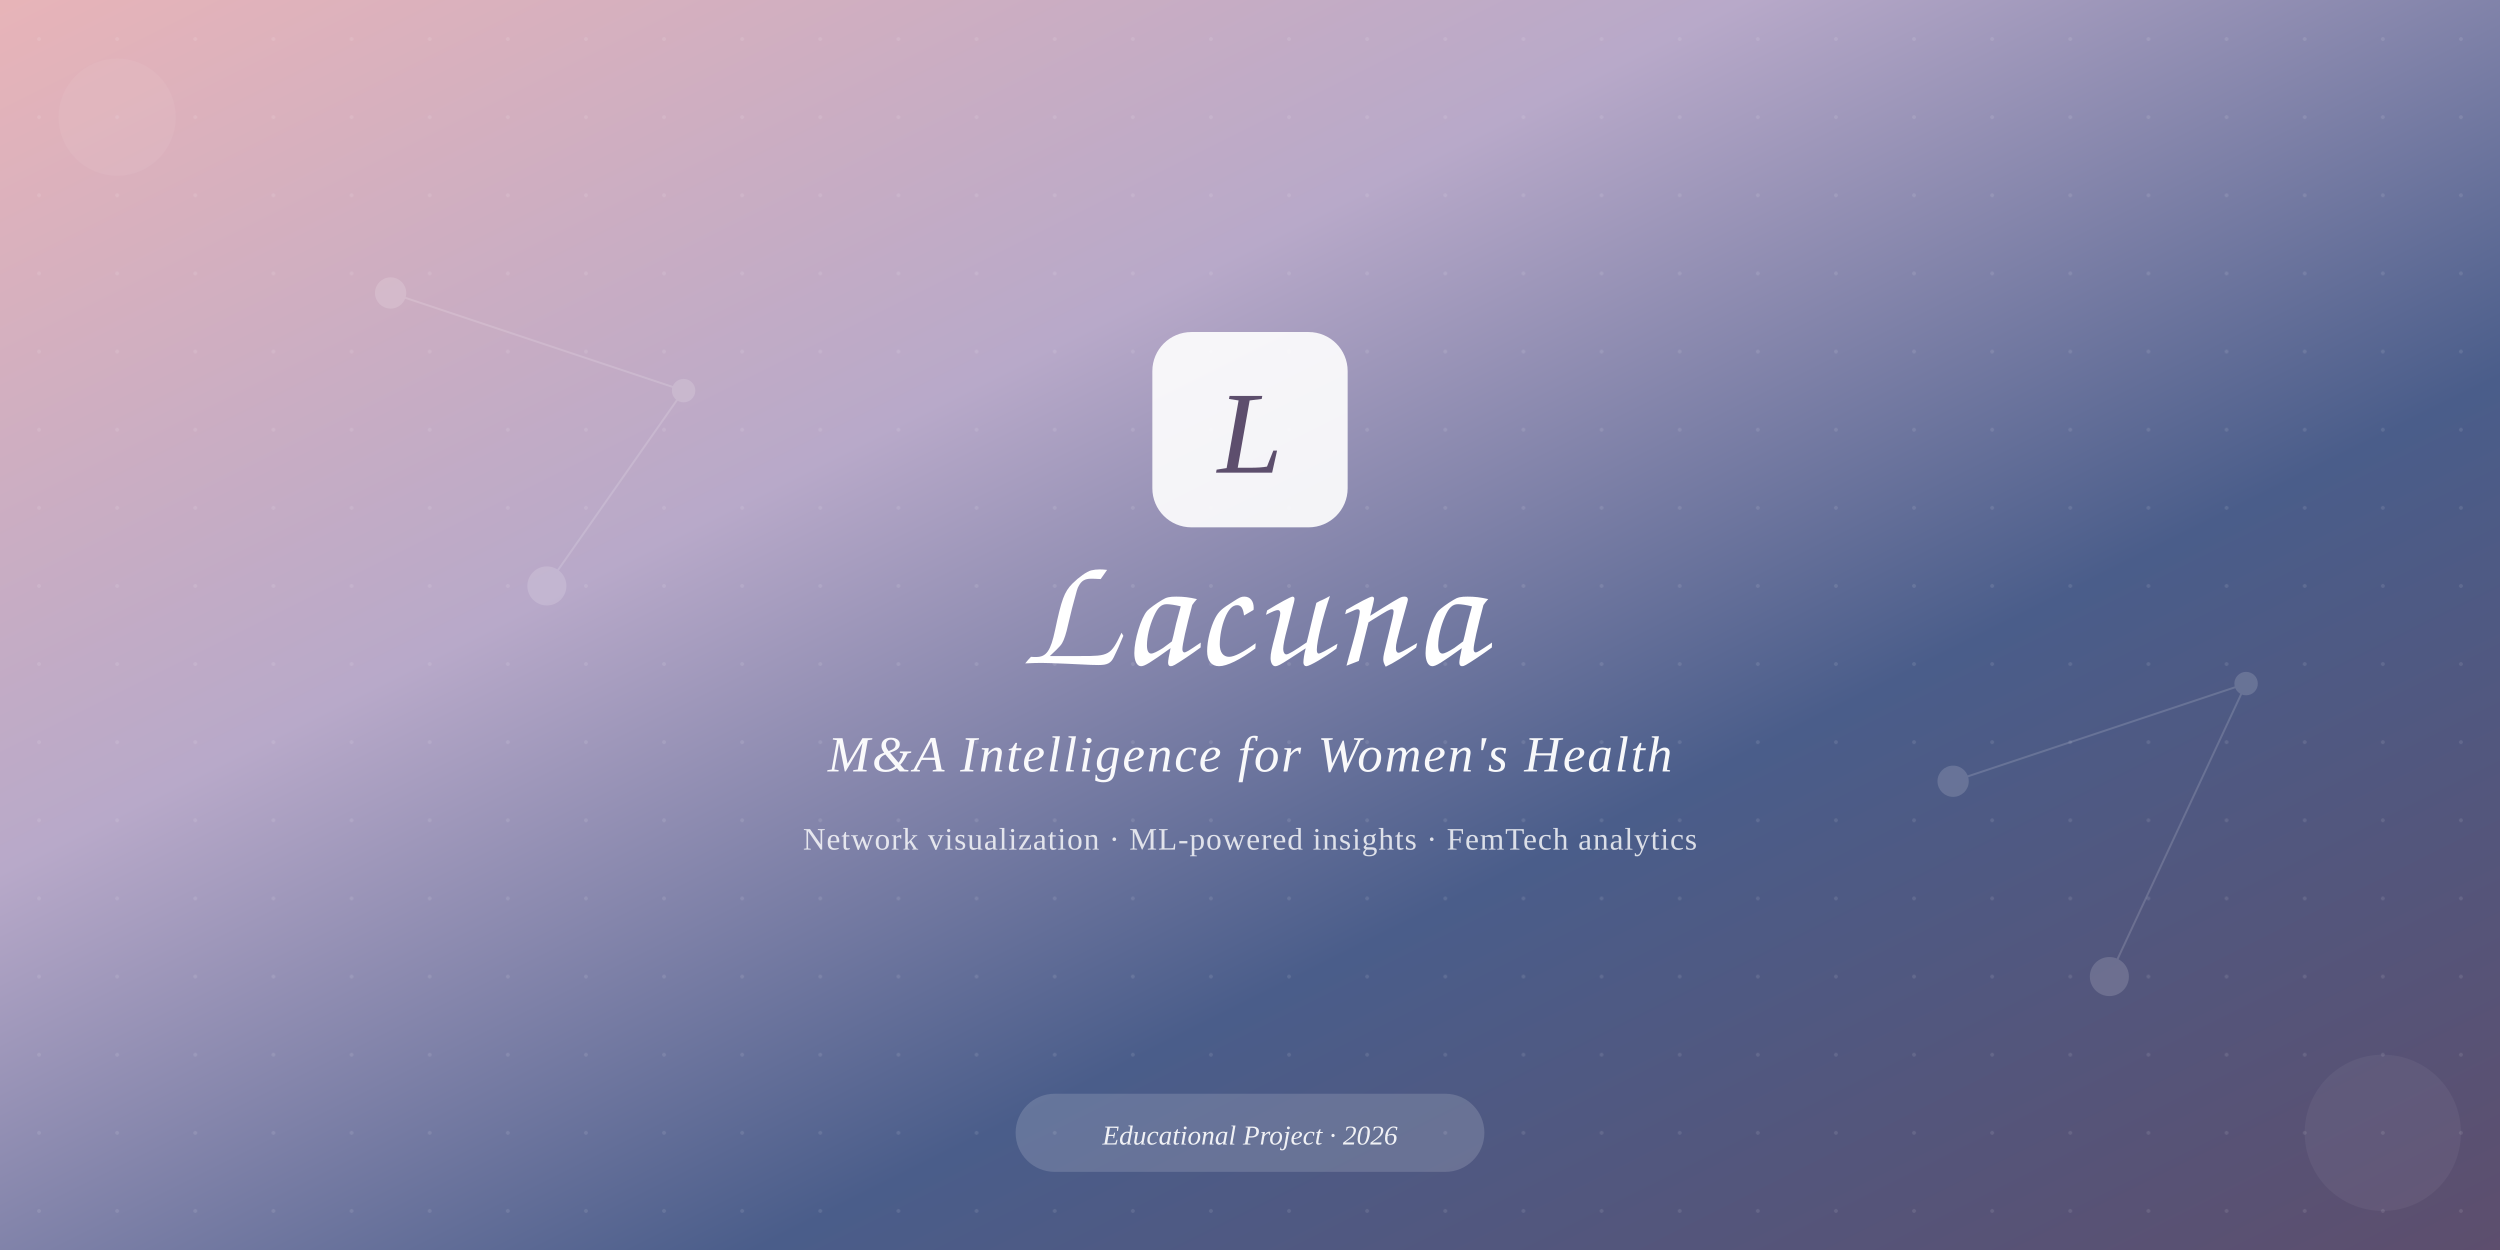
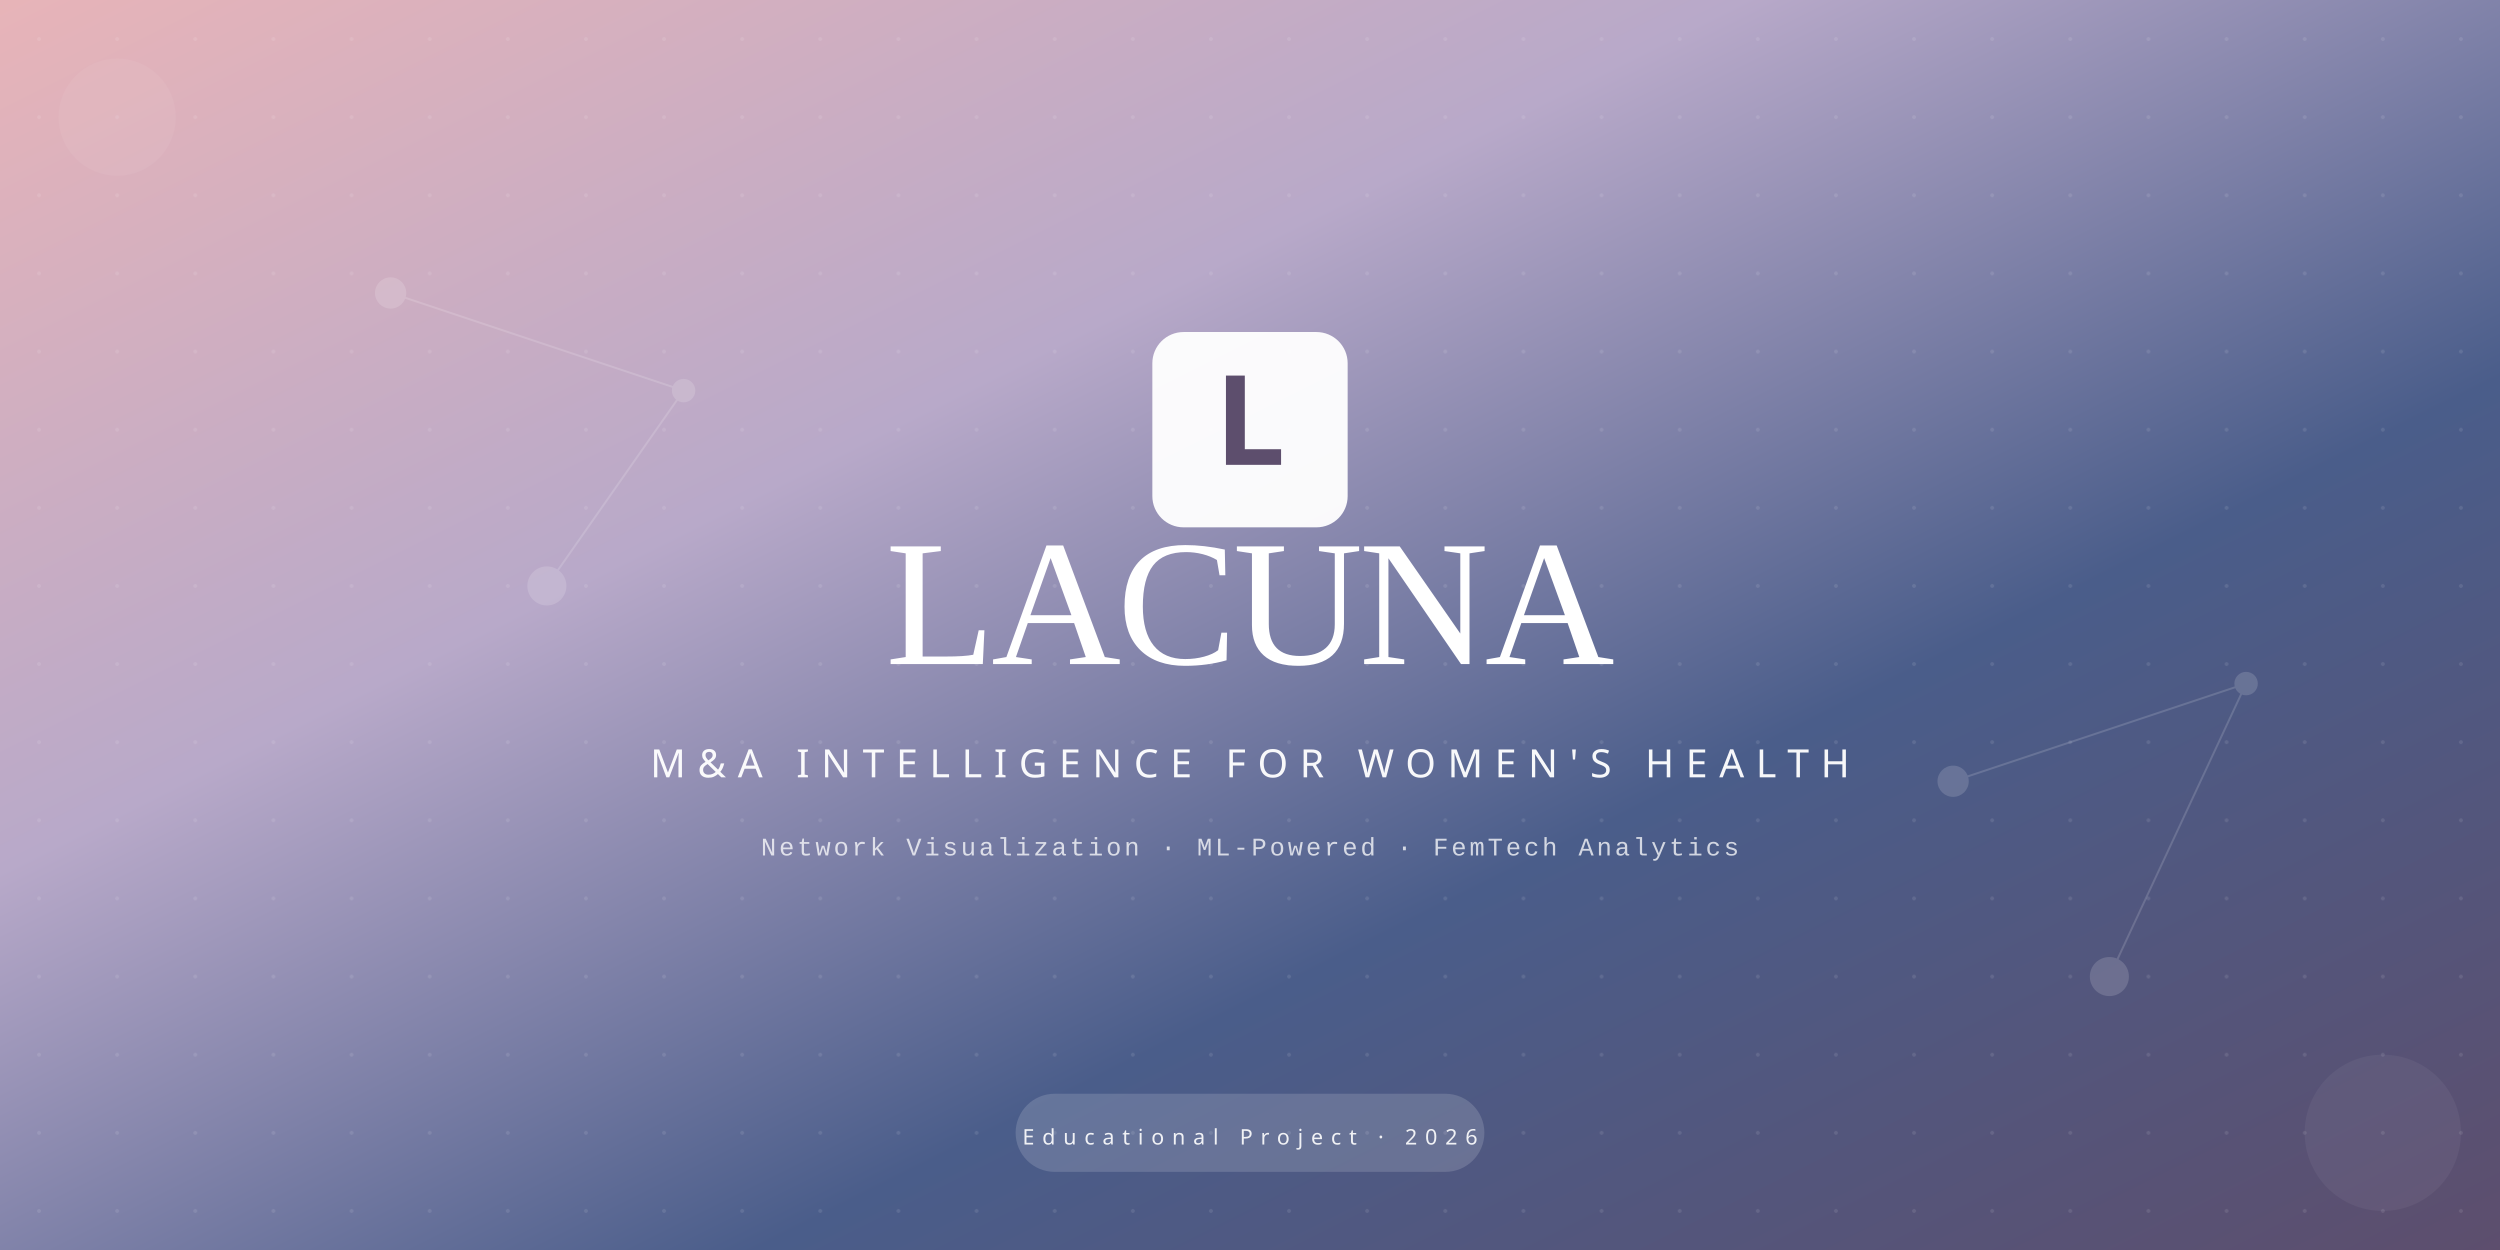
<svg xmlns="http://www.w3.org/2000/svg" width="1280" height="640" viewBox="0 0 1280 640">
  <defs>
    <linearGradient id="bgGradient" x1="0%" y1="0%" x2="100%" y2="100%">
      <stop offset="0%" style="stop-color:#E8B4B8" />
      <stop offset="35%" style="stop-color:#B8A9C9" />
      <stop offset="65%" style="stop-color:#4A5D8A" />
      <stop offset="100%" style="stop-color:#5D4E6D" />
    </linearGradient>
    <pattern id="grid" width="40" height="40" patternUnits="userSpaceOnUse">
      <circle cx="20" cy="20" r="1" fill="white" opacity="0.1" />
    </pattern>
    <filter id="glow" x="-50%" y="-50%" width="200%" height="200%">
      <feGaussianBlur stdDeviation="4" result="coloredBlur" />
      <feMerge>
        <feMergeNode in="coloredBlur" />
        <feMergeNode in="SourceGraphic" />
      </feMerge>
    </filter>
  </defs>
  <rect width="1280" height="640" fill="url(#bgGradient)" />
  <rect width="1280" height="640" fill="url(#grid)" />
  <g opacity="0.15">
    <circle cx="200" cy="150" r="8" fill="white" />
    <circle cx="350" cy="200" r="6" fill="white" />
    <circle cx="280" cy="300" r="10" fill="white" />
    <line x1="200" y1="150" x2="350" y2="200" stroke="white" stroke-width="1" />
    <line x1="350" y1="200" x2="280" y2="300" stroke="white" stroke-width="1" />
    <circle cx="1000" cy="400" r="8" fill="white" />
    <circle cx="1150" cy="350" r="6" fill="white" />
    <circle cx="1080" cy="500" r="10" fill="white" />
    <line x1="1000" y1="400" x2="1150" y2="350" stroke="white" stroke-width="1" />
    <line x1="1150" y1="350" x2="1080" y2="500" stroke="white" stroke-width="1" />
  </g>
  <g transform="translate(640, 320)">
    <g transform="translate(-50, -150)">
-       <rect x="0" y="0" width="100" height="100" rx="20" fill="white" opacity="0.9" />
-       <text x="50" y="72" font-family="'Playfair Display', 'Times New Roman', serif" font-size="60" font-weight="400" font-style="italic" fill="#5D4E6D" text-anchor="middle" style="font-family: Georgia, 'Times New Roman', serif; font-style: italic;">L</text>
+       <rect x="0" y="0" width="100" height="100" rx="16" fill="white" opacity="0.95" />
+       <text x="50" y="68" font-family="'Arial Narrow', 'Helvetica Condensed', 'Impact', sans-serif" font-size="64" font-weight="700" fill="#5D4E6D" text-anchor="middle" letter-spacing="-3" style="font-family: Impact, Haettenschweiler, 'Arial Narrow Bold', sans-serif; font-stretch: condensed;">L</text>
    </g>
-     <text x="0" y="20" font-family="'Playfair Display', 'Cormorant Garamond', 'Times New Roman', serif" font-size="84" font-weight="400" font-style="italic" fill="white" text-anchor="middle" letter-spacing="2" style="font-family: 'Brush Script MT', 'Edwardian Script ITC', 'Snell Roundhand', cursive;">Lacuna</text>
-     <text x="0" y="75" font-family="'Cormorant Garamond', 'Times New Roman', serif" font-size="26" font-weight="300" fill="white" opacity="0.95" text-anchor="middle" letter-spacing="1" style="font-family: Georgia, 'Times New Roman', serif; font-style: italic;">M&amp;A Intelligence for Women's Health</text>
-     <text x="0" y="115" font-family="'Cormorant Garamond', 'Times New Roman', serif" font-size="16" font-weight="300" fill="white" opacity="0.8" text-anchor="middle" letter-spacing="0.5" style="font-family: Georgia, 'Times New Roman', serif;">Network visualization · ML-powered insights · FemTech analytics</text>
+     <text x="0" y="20" font-family="'Bodoni Moda', 'Didot', 'Bodoni', serif" font-size="92" font-weight="300" fill="white" text-anchor="middle" letter-spacing="-2" style="font-family: 'Bodoni MT', Didot, 'Times New Roman', serif; font-weight: 300; text-transform: uppercase;">LACUNA</text>
+     <text x="0" y="78" font-family="'Arial Narrow', 'Helvetica Neue Condensed', sans-serif" font-size="20" font-weight="500" fill="white" opacity="0.95" text-anchor="middle" letter-spacing="6" style="font-family: 'Arial Narrow', 'Helvetica Condensed', sans-serif; text-transform: uppercase; font-stretch: condensed;">M&amp;A INTELLIGENCE FOR WOMEN'S HEALTH</text>
+     <text x="0" y="118" font-family="'Courier New', 'Monaco', monospace" font-size="13" font-weight="400" fill="white" opacity="0.75" text-anchor="middle" letter-spacing="1.5" style="font-family: 'Courier New', Consolas, monospace; text-transform: uppercase;">Network Visualization · ML-Powered · FemTech Analytics</text>
  </g>
  <g transform="translate(640, 580)">
    <rect x="-120" y="-20" width="240" height="40" rx="20" fill="white" opacity="0.15" />
-     <text x="0" y="6" font-family="'Cormorant Garamond', 'Times New Roman', serif" font-size="14" font-weight="400" fill="white" opacity="0.9" text-anchor="middle" style="font-family: Georgia, 'Times New Roman', serif; font-style: italic;">Educational Project · 2026</text>
+     <text x="0" y="6" font-family="'Arial Narrow', sans-serif" font-size="11" font-weight="500" fill="white" opacity="0.9" text-anchor="middle" letter-spacing="4" style="font-family: 'Arial Narrow', sans-serif; text-transform: uppercase;">Educational Project · 2026</text>
  </g>
  <circle cx="60" cy="60" r="30" fill="white" opacity="0.05" />
  <circle cx="1220" cy="580" r="40" fill="white" opacity="0.05" />
</svg>
